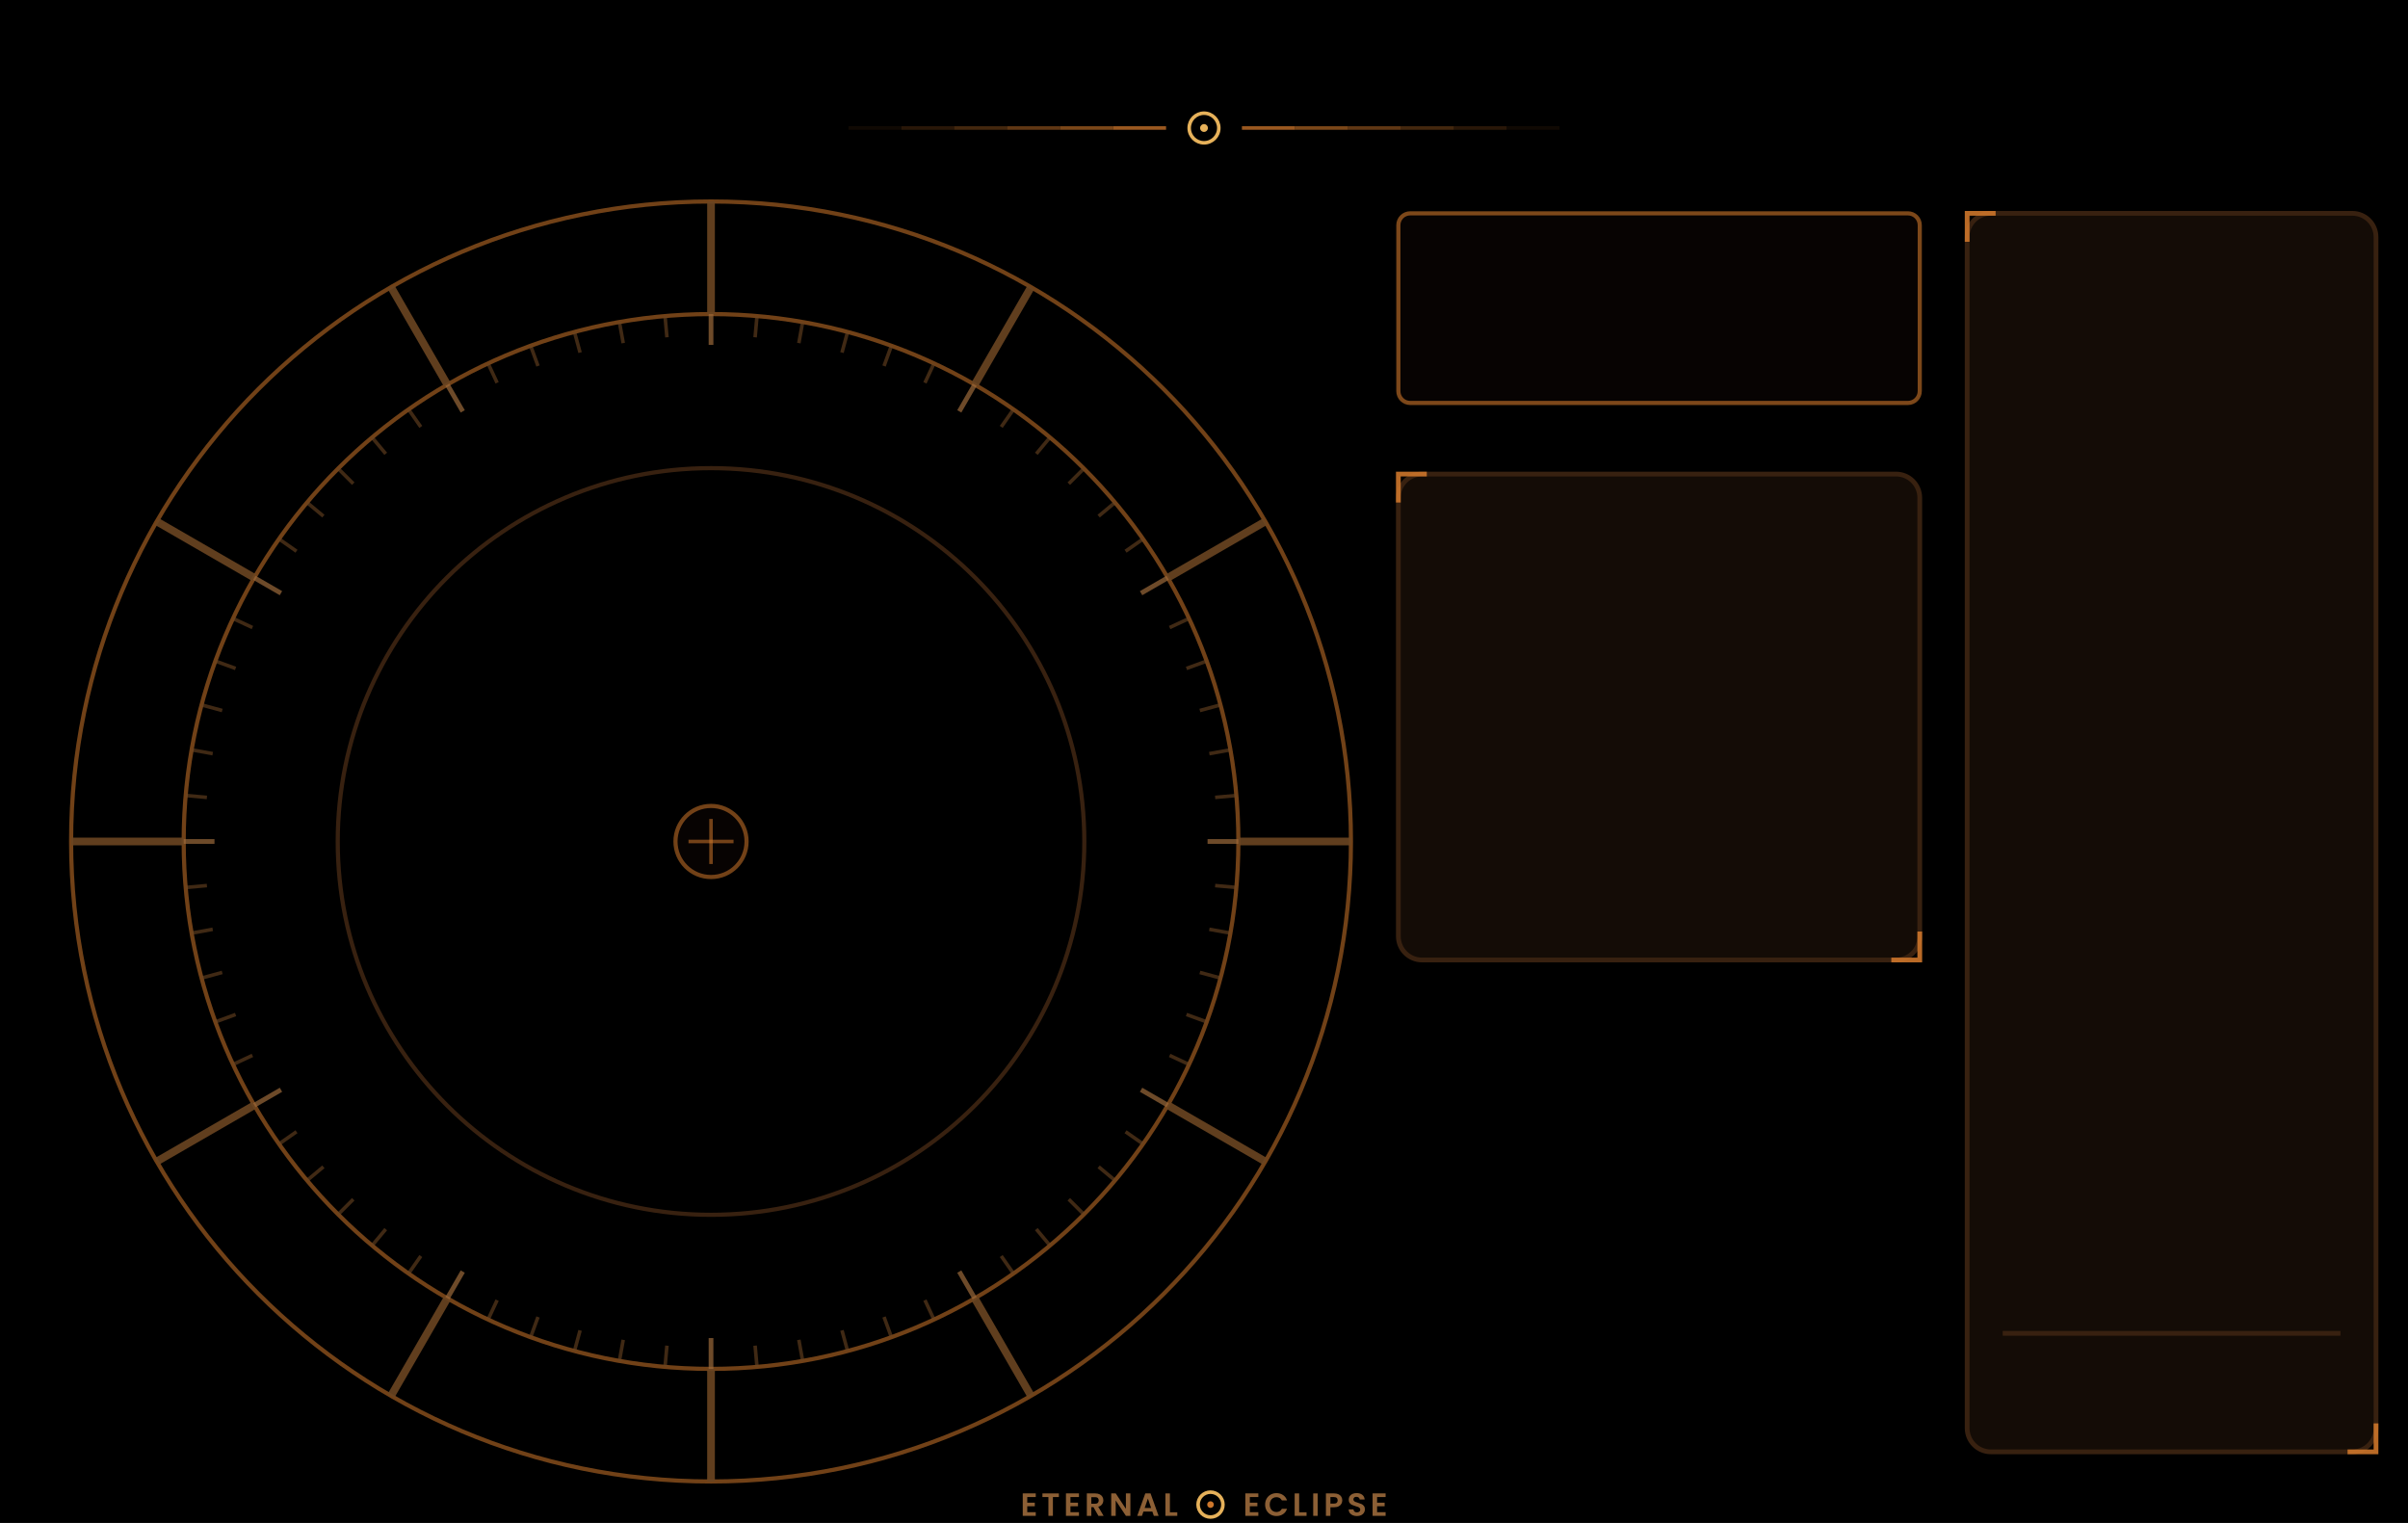
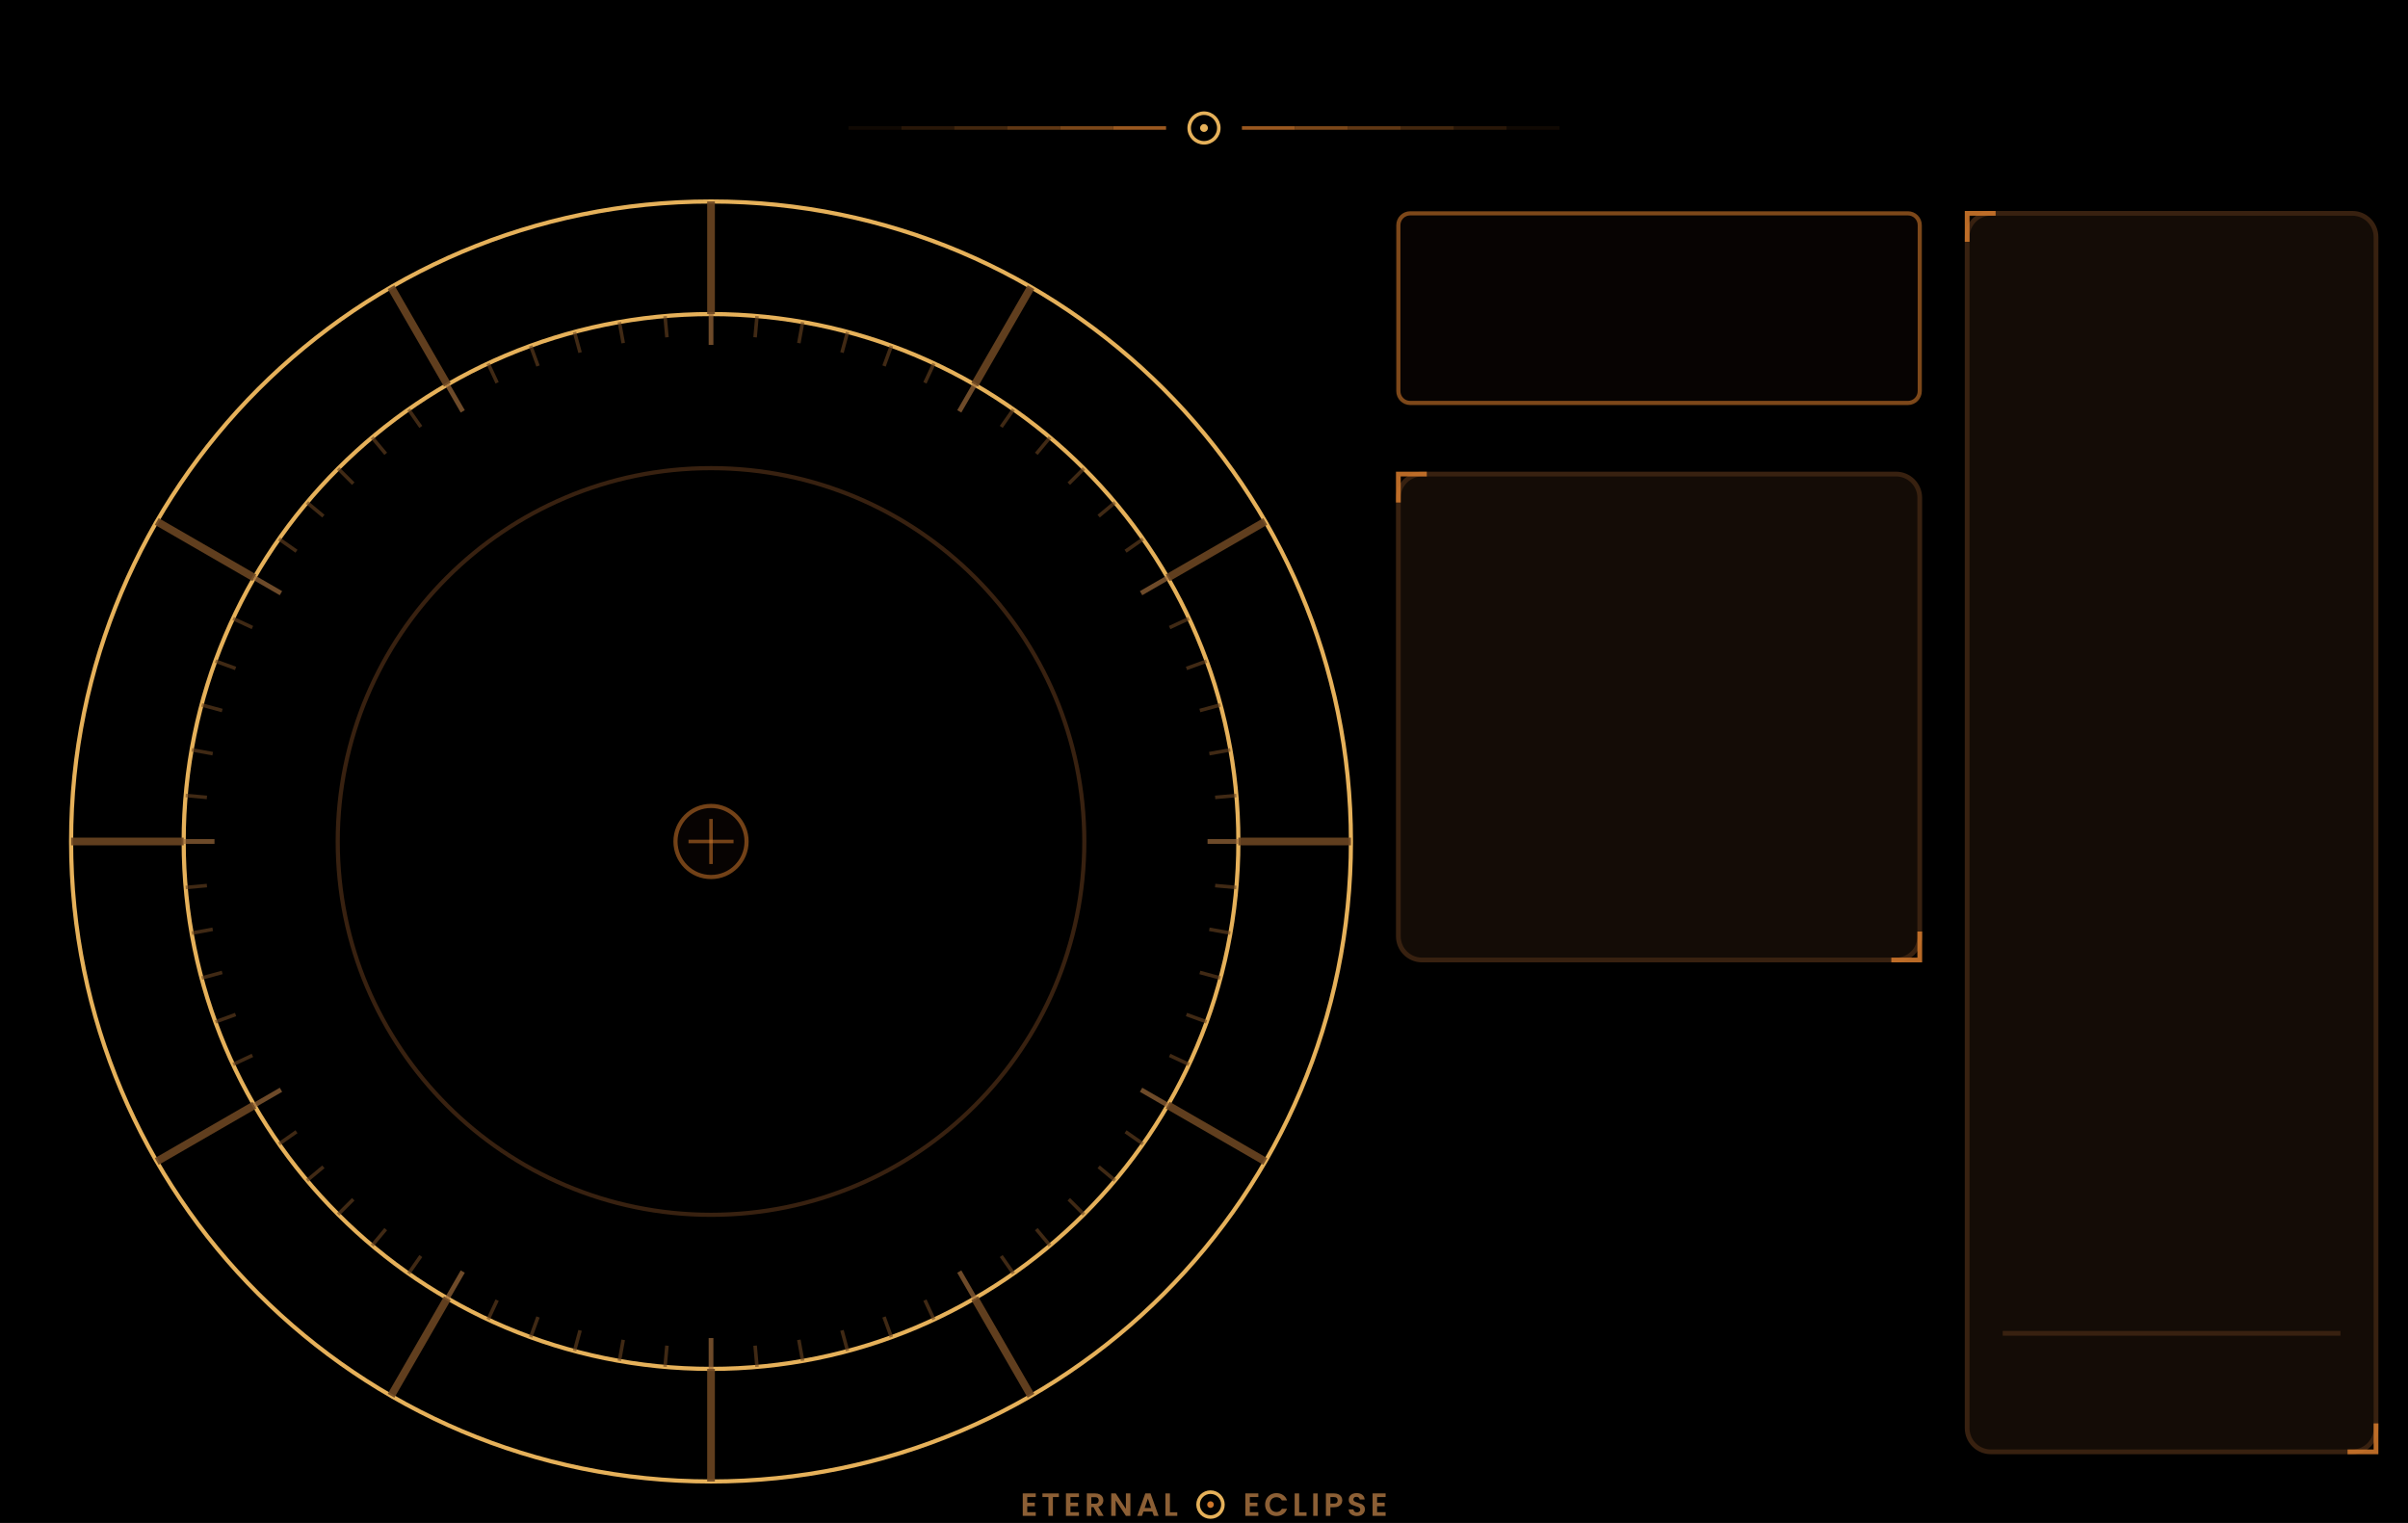
<svg xmlns="http://www.w3.org/2000/svg" width="203.2mm" height="128.5mm" viewBox="0 0 203.2 128.5">
  <rect x="0" y="0" width="203.2" height="128.5" fill="#000000" />
  <g stroke="#cd762b" stroke-width="0.3">
    <line x1="71.60" y1="10.8" x2="76.07" y2="10.8" stroke-opacity="0.08" />
    <line x1="76.07" y1="10.8" x2="80.53" y2="10.8" stroke-opacity="0.2" />
    <line x1="80.53" y1="10.8" x2="85.00" y2="10.8" stroke-opacity="0.33" />
    <line x1="85.00" y1="10.8" x2="89.47" y2="10.8" stroke-opacity="0.47" />
    <line x1="89.47" y1="10.8" x2="93.93" y2="10.8" stroke-opacity="0.6" />
    <line x1="93.93" y1="10.8" x2="98.40" y2="10.8" stroke-opacity="0.75" />
    <line x1="104.80" y1="10.8" x2="109.27" y2="10.8" stroke-opacity="0.75" />
    <line x1="109.27" y1="10.8" x2="113.73" y2="10.8" stroke-opacity="0.6" />
    <line x1="113.73" y1="10.8" x2="118.20" y2="10.8" stroke-opacity="0.47" />
    <line x1="118.20" y1="10.8" x2="122.67" y2="10.8" stroke-opacity="0.33" />
    <line x1="122.67" y1="10.8" x2="127.13" y2="10.8" stroke-opacity="0.2" />
    <line x1="127.13" y1="10.8" x2="131.60" y2="10.8" stroke-opacity="0.08" />
  </g>
  <circle cx="101.6" cy="10.8" r="1.25" fill="none" stroke="#ffc464" stroke-width="0.3" stroke-opacity="0.9" />
  <circle cx="101.6" cy="10.8" r="0.33" fill="#ffc464" fill-opacity="0.9" />
  <rect x="118" y="18" width="44" height="16" rx="1" fill="#070302" stroke="#cd762b" stroke-width="0.35" stroke-opacity="0.6" />
  <rect x="118" y="40" width="44" height="41" rx="2" fill="#140c06" stroke="#382110" stroke-width="0.4" />
  <rect x="166.0" y="18" width="34.5" height="104.5" rx="2" fill="#140c06" stroke="#382110" stroke-width="0.4" />
  <line x1="169.0" y1="112.5" x2="197.5" y2="112.5" stroke="#382110" stroke-width="0.4" />
-   <g fill="none" stroke="#cd762b" stroke-width="0.35" stroke-opacity="0.55">
+   <g fill="none" stroke="#ffc464" stroke-width="0.35" stroke-opacity="0.9">
    <circle cx="60.0" cy="71.0" r="54.0" />
    <circle cx="60.0" cy="71.0" r="44.5" />
  </g>
  <circle cx="60.0" cy="71.0" r="31.5" fill="none" stroke="#382110" stroke-width="0.35" />
  <g stroke="#6b4522" stroke-width="0.65" stroke-opacity="0.9">
    <line x1="15.50" y1="71.00" x2="6.00" y2="71.00" />
    <line x1="21.46" y1="93.25" x2="13.23" y2="98.00" />
    <line x1="37.75" y1="109.54" x2="33.00" y2="117.77" />
    <line x1="60.00" y1="115.50" x2="60.00" y2="125.00" />
    <line x1="82.25" y1="109.54" x2="87.00" y2="117.77" />
    <line x1="98.54" y1="93.25" x2="106.77" y2="98.00" />
    <line x1="104.50" y1="71.00" x2="114.00" y2="71.00" />
    <line x1="98.54" y1="48.75" x2="106.77" y2="44.00" />
    <line x1="82.25" y1="32.46" x2="87.00" y2="24.23" />
    <line x1="60.00" y1="26.50" x2="60.00" y2="17.00" />
    <line x1="37.75" y1="32.46" x2="33.00" y2="24.23" />
    <line x1="21.46" y1="48.75" x2="13.23" y2="44.00" />
  </g>
  <g stroke="#6b4522" stroke-width="0.3" stroke-opacity="0.6">
    <line x1="15.67" y1="74.88" x2="17.46" y2="74.72" />
    <line x1="16.18" y1="78.73" x2="17.95" y2="78.41" />
    <line x1="17.02" y1="82.52" x2="18.75" y2="82.05" />
    <line x1="18.18" y1="86.22" x2="19.88" y2="85.60" />
    <line x1="19.67" y1="89.81" x2="21.30" y2="89.05" />
    <line x1="23.55" y1="96.52" x2="25.02" y2="95.49" />
    <line x1="25.91" y1="99.60" x2="27.29" y2="98.45" />
    <line x1="28.53" y1="102.47" x2="29.81" y2="101.19" />
    <line x1="31.40" y1="105.09" x2="32.55" y2="103.71" />
    <line x1="34.48" y1="107.45" x2="35.51" y2="105.98" />
    <line x1="41.19" y1="111.33" x2="41.95" y2="109.70" />
    <line x1="44.78" y1="112.82" x2="45.40" y2="111.12" />
    <line x1="48.48" y1="113.98" x2="48.95" y2="112.25" />
    <line x1="52.27" y1="114.82" x2="52.59" y2="113.05" />
    <line x1="56.12" y1="115.33" x2="56.28" y2="113.54" />
    <line x1="63.88" y1="115.33" x2="63.72" y2="113.54" />
    <line x1="67.73" y1="114.82" x2="67.41" y2="113.05" />
    <line x1="71.52" y1="113.98" x2="71.05" y2="112.25" />
    <line x1="75.22" y1="112.82" x2="74.60" y2="111.12" />
    <line x1="78.81" y1="111.33" x2="78.05" y2="109.70" />
    <line x1="85.52" y1="107.45" x2="84.49" y2="105.98" />
    <line x1="88.60" y1="105.09" x2="87.45" y2="103.71" />
    <line x1="91.47" y1="102.47" x2="90.19" y2="101.19" />
    <line x1="94.09" y1="99.60" x2="92.71" y2="98.45" />
    <line x1="96.45" y1="96.52" x2="94.98" y2="95.49" />
    <line x1="100.33" y1="89.81" x2="98.70" y2="89.05" />
    <line x1="101.82" y1="86.22" x2="100.12" y2="85.60" />
    <line x1="102.98" y1="82.52" x2="101.25" y2="82.05" />
    <line x1="103.82" y1="78.73" x2="102.05" y2="78.41" />
    <line x1="104.33" y1="74.88" x2="102.54" y2="74.72" />
    <line x1="104.33" y1="67.12" x2="102.54" y2="67.28" />
    <line x1="103.82" y1="63.27" x2="102.05" y2="63.59" />
    <line x1="102.98" y1="59.48" x2="101.25" y2="59.95" />
    <line x1="101.82" y1="55.78" x2="100.12" y2="56.40" />
    <line x1="100.33" y1="52.19" x2="98.70" y2="52.95" />
    <line x1="96.45" y1="45.48" x2="94.98" y2="46.51" />
    <line x1="94.09" y1="42.40" x2="92.71" y2="43.55" />
    <line x1="91.47" y1="39.53" x2="90.19" y2="40.81" />
    <line x1="88.60" y1="36.91" x2="87.45" y2="38.29" />
    <line x1="85.52" y1="34.55" x2="84.49" y2="36.02" />
    <line x1="78.81" y1="30.67" x2="78.05" y2="32.30" />
    <line x1="75.22" y1="29.18" x2="74.60" y2="30.88" />
    <line x1="71.52" y1="28.02" x2="71.05" y2="29.75" />
    <line x1="67.73" y1="27.18" x2="67.41" y2="28.95" />
    <line x1="63.88" y1="26.67" x2="63.72" y2="28.46" />
    <line x1="56.12" y1="26.67" x2="56.28" y2="28.46" />
    <line x1="52.27" y1="27.18" x2="52.59" y2="28.95" />
    <line x1="48.48" y1="28.02" x2="48.95" y2="29.75" />
    <line x1="44.78" y1="29.18" x2="45.40" y2="30.88" />
    <line x1="41.19" y1="30.67" x2="41.95" y2="32.30" />
    <line x1="34.48" y1="34.55" x2="35.51" y2="36.02" />
    <line x1="31.40" y1="36.91" x2="32.55" y2="38.29" />
    <line x1="28.53" y1="39.53" x2="29.81" y2="40.81" />
    <line x1="25.91" y1="42.40" x2="27.29" y2="43.55" />
    <line x1="23.55" y1="45.48" x2="25.02" y2="46.51" />
    <line x1="19.67" y1="52.19" x2="21.30" y2="52.95" />
    <line x1="18.18" y1="55.78" x2="19.88" y2="56.40" />
    <line x1="17.02" y1="59.48" x2="18.75" y2="59.95" />
    <line x1="16.18" y1="63.27" x2="17.95" y2="63.59" />
    <line x1="15.67" y1="67.12" x2="17.46" y2="67.28" />
  </g>
  <g stroke="#9c6a3b" stroke-width="0.4" stroke-opacity="0.7">
    <line x1="15.50" y1="71.00" x2="18.10" y2="71.00" />
    <line x1="21.46" y1="93.25" x2="23.71" y2="91.95" />
    <line x1="37.75" y1="109.54" x2="39.05" y2="107.29" />
    <line x1="60.00" y1="115.50" x2="60.00" y2="112.90" />
    <line x1="82.25" y1="109.54" x2="80.95" y2="107.29" />
    <line x1="98.54" y1="93.25" x2="96.29" y2="91.95" />
    <line x1="104.50" y1="71.00" x2="101.90" y2="71.00" />
    <line x1="98.54" y1="48.75" x2="96.29" y2="50.05" />
    <line x1="82.25" y1="32.46" x2="80.95" y2="34.71" />
    <line x1="60.00" y1="26.50" x2="60.00" y2="29.10" />
    <line x1="37.75" y1="32.46" x2="39.05" y2="34.71" />
    <line x1="21.46" y1="48.75" x2="23.71" y2="50.05" />
  </g>
  <circle cx="60.0" cy="71.0" r="3" fill="#070302" stroke="#cd762b" stroke-width="0.35" stroke-opacity="0.55" />
  <g stroke="#cd762b" stroke-width="0.3" stroke-opacity="0.55">
    <line x1="58.10" y1="71.0" x2="61.90" y2="71.0" />
    <line x1="60.0" y1="69.10" x2="60.0" y2="72.90" />
  </g>
  <g fill="none" stroke="#cd762b" stroke-width="0.4" stroke-opacity="0.9">
    <path d="M 118,42.4 L 118,40 L 120.4,40" />
    <path d="M 162,78.6 L 162,81 L 159.6,81" />
    <path d="M 166,20.4 L 166,18 L 168.4,18" />
    <path d="M 200.5,120.1 L 200.5,122.5 L 198.1,122.5" />
  </g>
  <g transform="translate(101.6 127.9)">
    <g fill="#9c6a3b" fill-opacity="0.9">
      <path d="M-14.915 -1.586V-1.111H-14.278V-0.810H-14.915V-0.309H-14.197V0.000H-15.295V-1.895H-14.197V-1.586Z" />
      <path d="M-12.245 -1.892V-1.586H-12.750V0.000H-13.129V-1.586H-13.633V-1.892Z" />
      <path d="M-11.270 -1.586V-1.111H-10.633V-0.810H-11.270V-0.309H-10.551V0.000H-11.649V-1.895H-10.551V-1.586Z" />
      <path d="M-8.911 0.000 -9.329 -0.737H-9.508V0.000H-9.887V-1.892H-9.177Q-8.957 -1.892 -8.803 -1.815Q-8.648 -1.737 -8.571 -1.606Q-8.494 -1.474 -8.494 -1.312Q-8.494 -1.125 -8.602 -0.974Q-8.711 -0.824 -8.925 -0.767L-8.472 0.000ZM-9.508 -1.022H-9.190Q-9.036 -1.022 -8.960 -1.096Q-8.884 -1.171 -8.884 -1.304Q-8.884 -1.434 -8.960 -1.506Q-9.036 -1.577 -9.190 -1.577H-9.508Z" />
      <path d="M-6.212 0.000H-6.591L-7.450 -1.298V0.000H-7.830V-1.895H-7.450L-6.591 -0.594V-1.895H-6.212Z" />
      <path d="M-4.357 -0.360H-5.111L-5.236 0.000H-5.634L-4.954 -1.895H-4.512L-3.832 0.000H-4.233ZM-4.460 -0.664 -4.734 -1.455 -5.008 -0.664Z" />
      <path d="M-2.877 -0.301H-2.254V0.000H-3.257V-1.892H-2.877Z" />
      <path d="M3.867 -1.586V-1.111H4.504V-0.810H3.867V-0.309H4.585V0.000H3.487V-1.895H4.585V-1.586Z" />
      <path d="M6.117 -1.916Q6.434 -1.916 6.672 -1.754Q6.911 -1.591 7.006 -1.304H6.569Q6.504 -1.439 6.386 -1.507Q6.268 -1.575 6.114 -1.575Q5.948 -1.575 5.820 -1.498Q5.691 -1.420 5.619 -1.279Q5.547 -1.138 5.547 -0.949Q5.547 -0.762 5.619 -0.619Q5.691 -0.477 5.820 -0.400Q5.948 -0.323 6.114 -0.323Q6.268 -0.323 6.386 -0.392Q6.504 -0.461 6.569 -0.596H7.006Q6.911 -0.306 6.673 -0.145Q6.436 0.016 6.117 0.016Q5.845 0.016 5.627 -0.107Q5.409 -0.230 5.283 -0.450Q5.157 -0.669 5.157 -0.949Q5.157 -1.228 5.283 -1.449Q5.409 -1.670 5.627 -1.793Q5.845 -1.916 6.117 -1.916Z" />
      <path d="M8.030 -0.301H8.654V0.000H7.651V-1.892H8.030Z" />
      <path d="M9.594 -1.892V0.000H9.215V-1.892Z" />
      <path d="M10.985 -0.726H10.668V0.000H10.288V-1.892H10.985Q11.204 -1.892 11.359 -1.816Q11.513 -1.740 11.591 -1.607Q11.668 -1.474 11.668 -1.306Q11.668 -1.155 11.596 -1.022Q11.524 -0.889 11.371 -0.808Q11.218 -0.726 10.985 -0.726ZM11.278 -1.306Q11.278 -1.583 10.969 -1.583H10.668V-1.033H10.969Q11.126 -1.033 11.202 -1.104Q11.278 -1.176 11.278 -1.306Z" />
      <path d="M12.207 -0.545H12.614Q12.622 -0.428 12.697 -0.360Q12.771 -0.293 12.901 -0.293Q13.034 -0.293 13.110 -0.356Q13.186 -0.420 13.186 -0.523Q13.186 -0.607 13.134 -0.661Q13.083 -0.716 13.006 -0.747Q12.928 -0.778 12.793 -0.816Q12.609 -0.870 12.493 -0.923Q12.378 -0.976 12.296 -1.083Q12.213 -1.190 12.213 -1.369Q12.213 -1.537 12.297 -1.661Q12.381 -1.786 12.533 -1.853Q12.685 -1.919 12.880 -1.919Q13.172 -1.919 13.355 -1.777Q13.538 -1.634 13.557 -1.380H13.140Q13.134 -1.477 13.057 -1.541Q12.980 -1.605 12.853 -1.605Q12.741 -1.605 12.675 -1.548Q12.609 -1.491 12.609 -1.382Q12.609 -1.306 12.659 -1.256Q12.709 -1.206 12.783 -1.175Q12.858 -1.144 12.994 -1.103Q13.178 -1.049 13.294 -0.995Q13.411 -0.941 13.495 -0.832Q13.579 -0.724 13.579 -0.548Q13.579 -0.396 13.500 -0.266Q13.422 -0.136 13.270 -0.058Q13.118 0.019 12.909 0.019Q12.712 0.019 12.553 -0.049Q12.395 -0.117 12.302 -0.244Q12.210 -0.371 12.207 -0.545Z" />
      <path d="M14.606 -1.586V-1.111H15.243V-0.810H14.606V-0.309H15.325V0.000H14.227V-1.895H15.325V-1.586Z" />
    </g>
    <circle cx="0.550" cy="-0.950" r="1.05" fill="none" stroke="#ffc464" stroke-width="0.3" stroke-opacity="0.9" />
    <circle cx="0.550" cy="-0.950" r="0.28" fill="#cd762b" />
  </g>
</svg>
